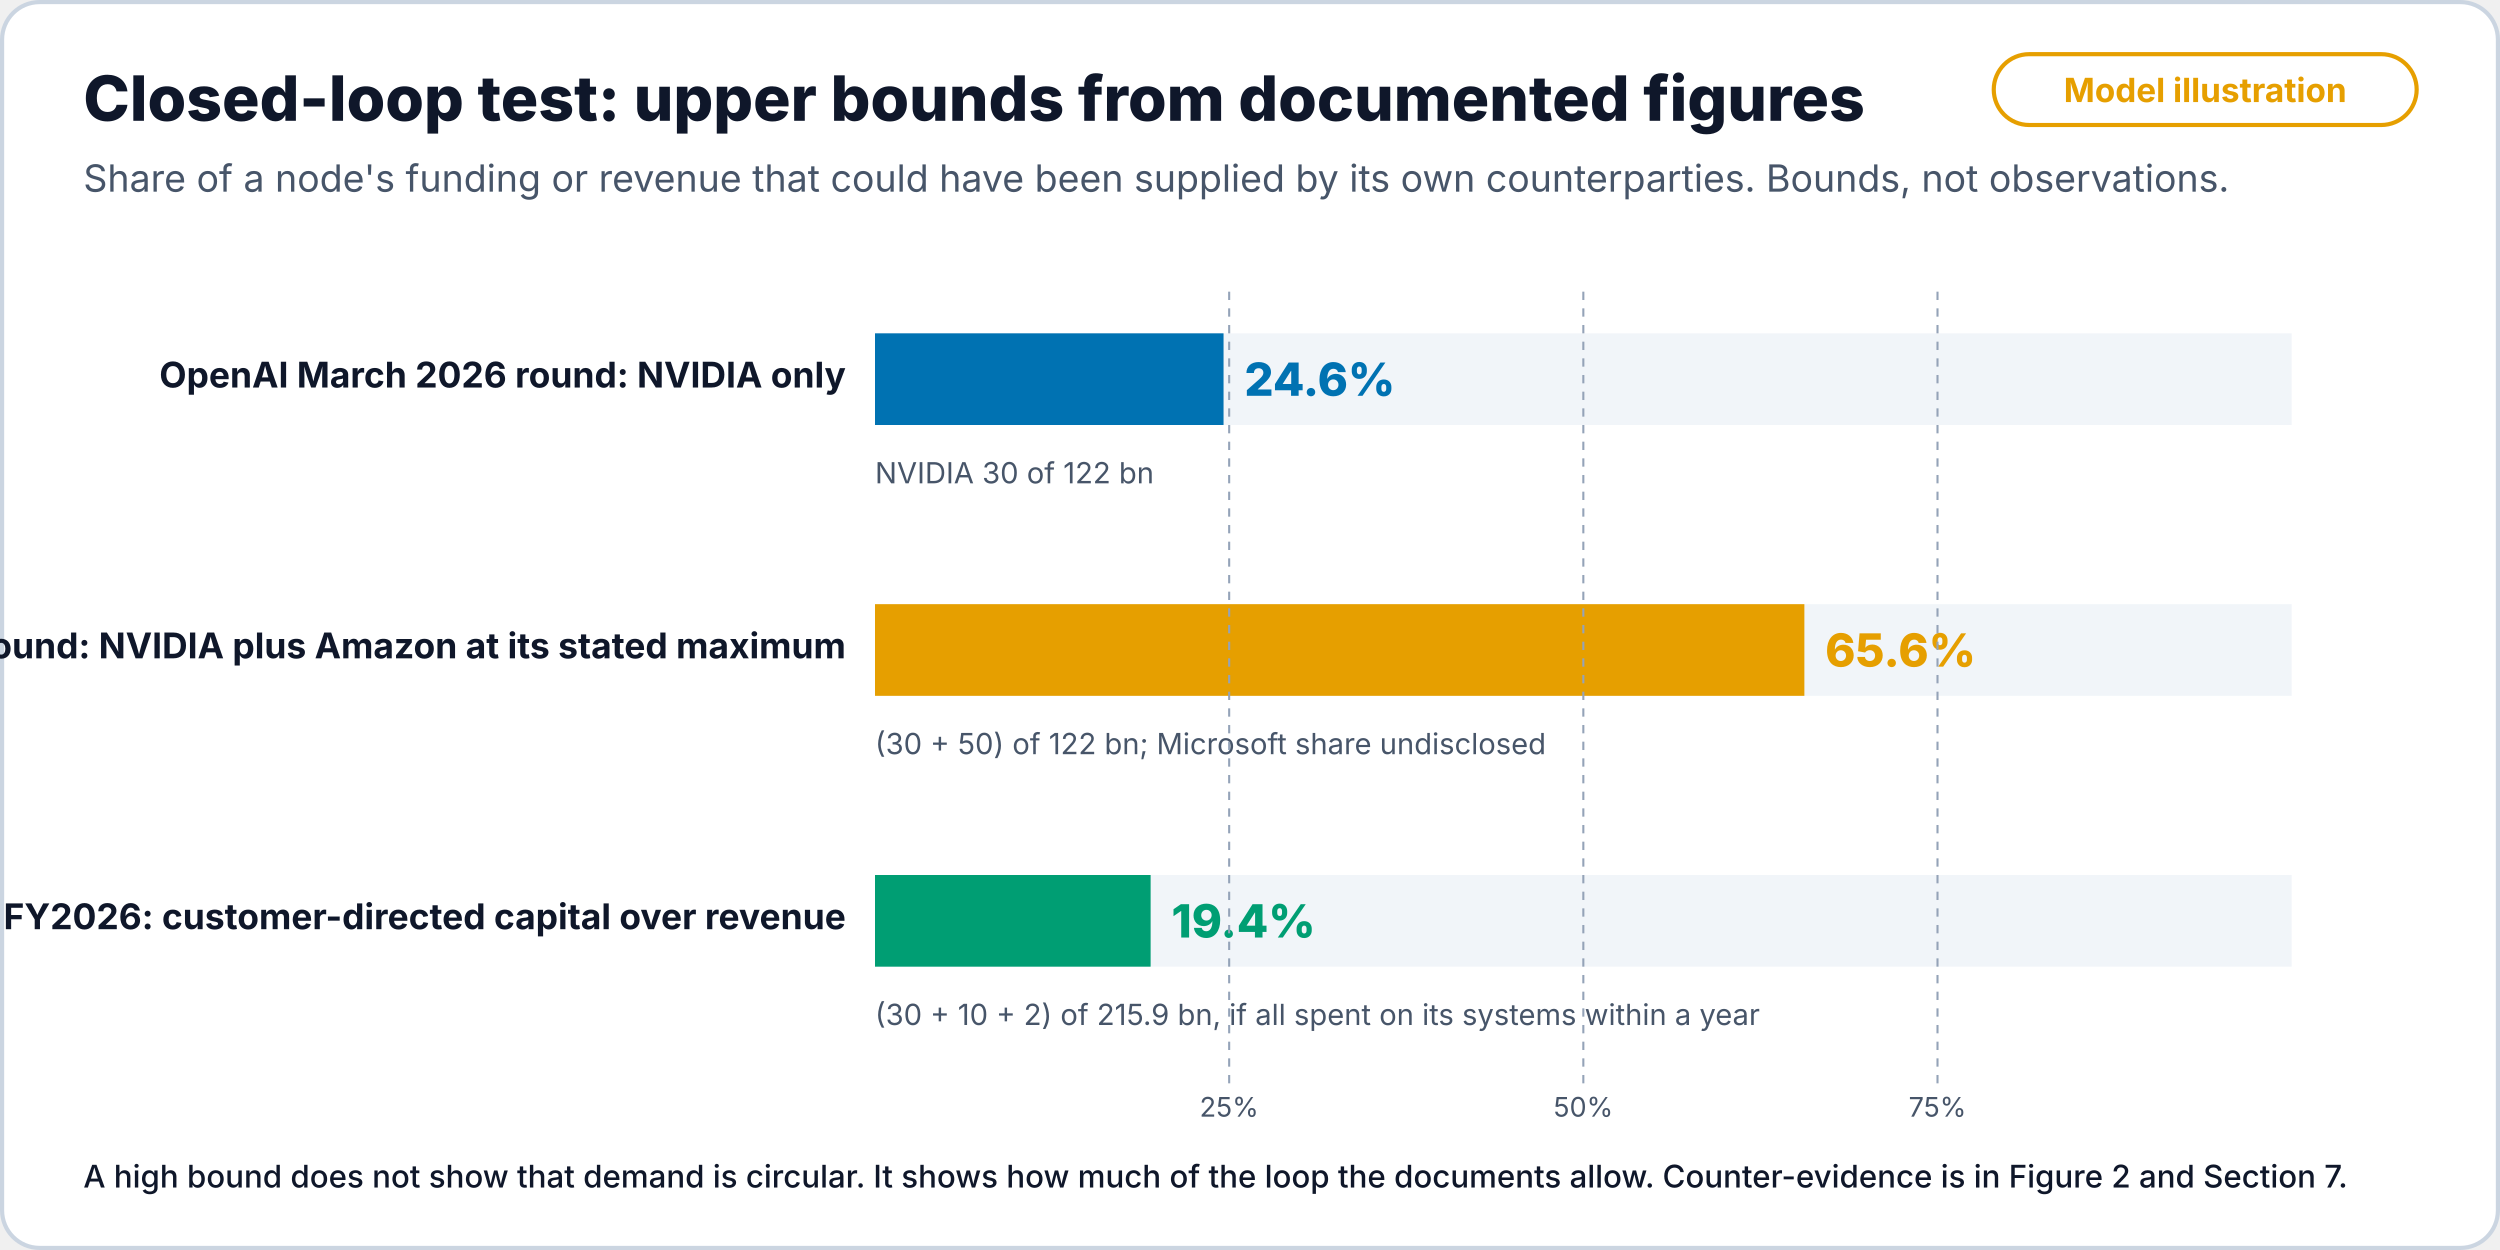
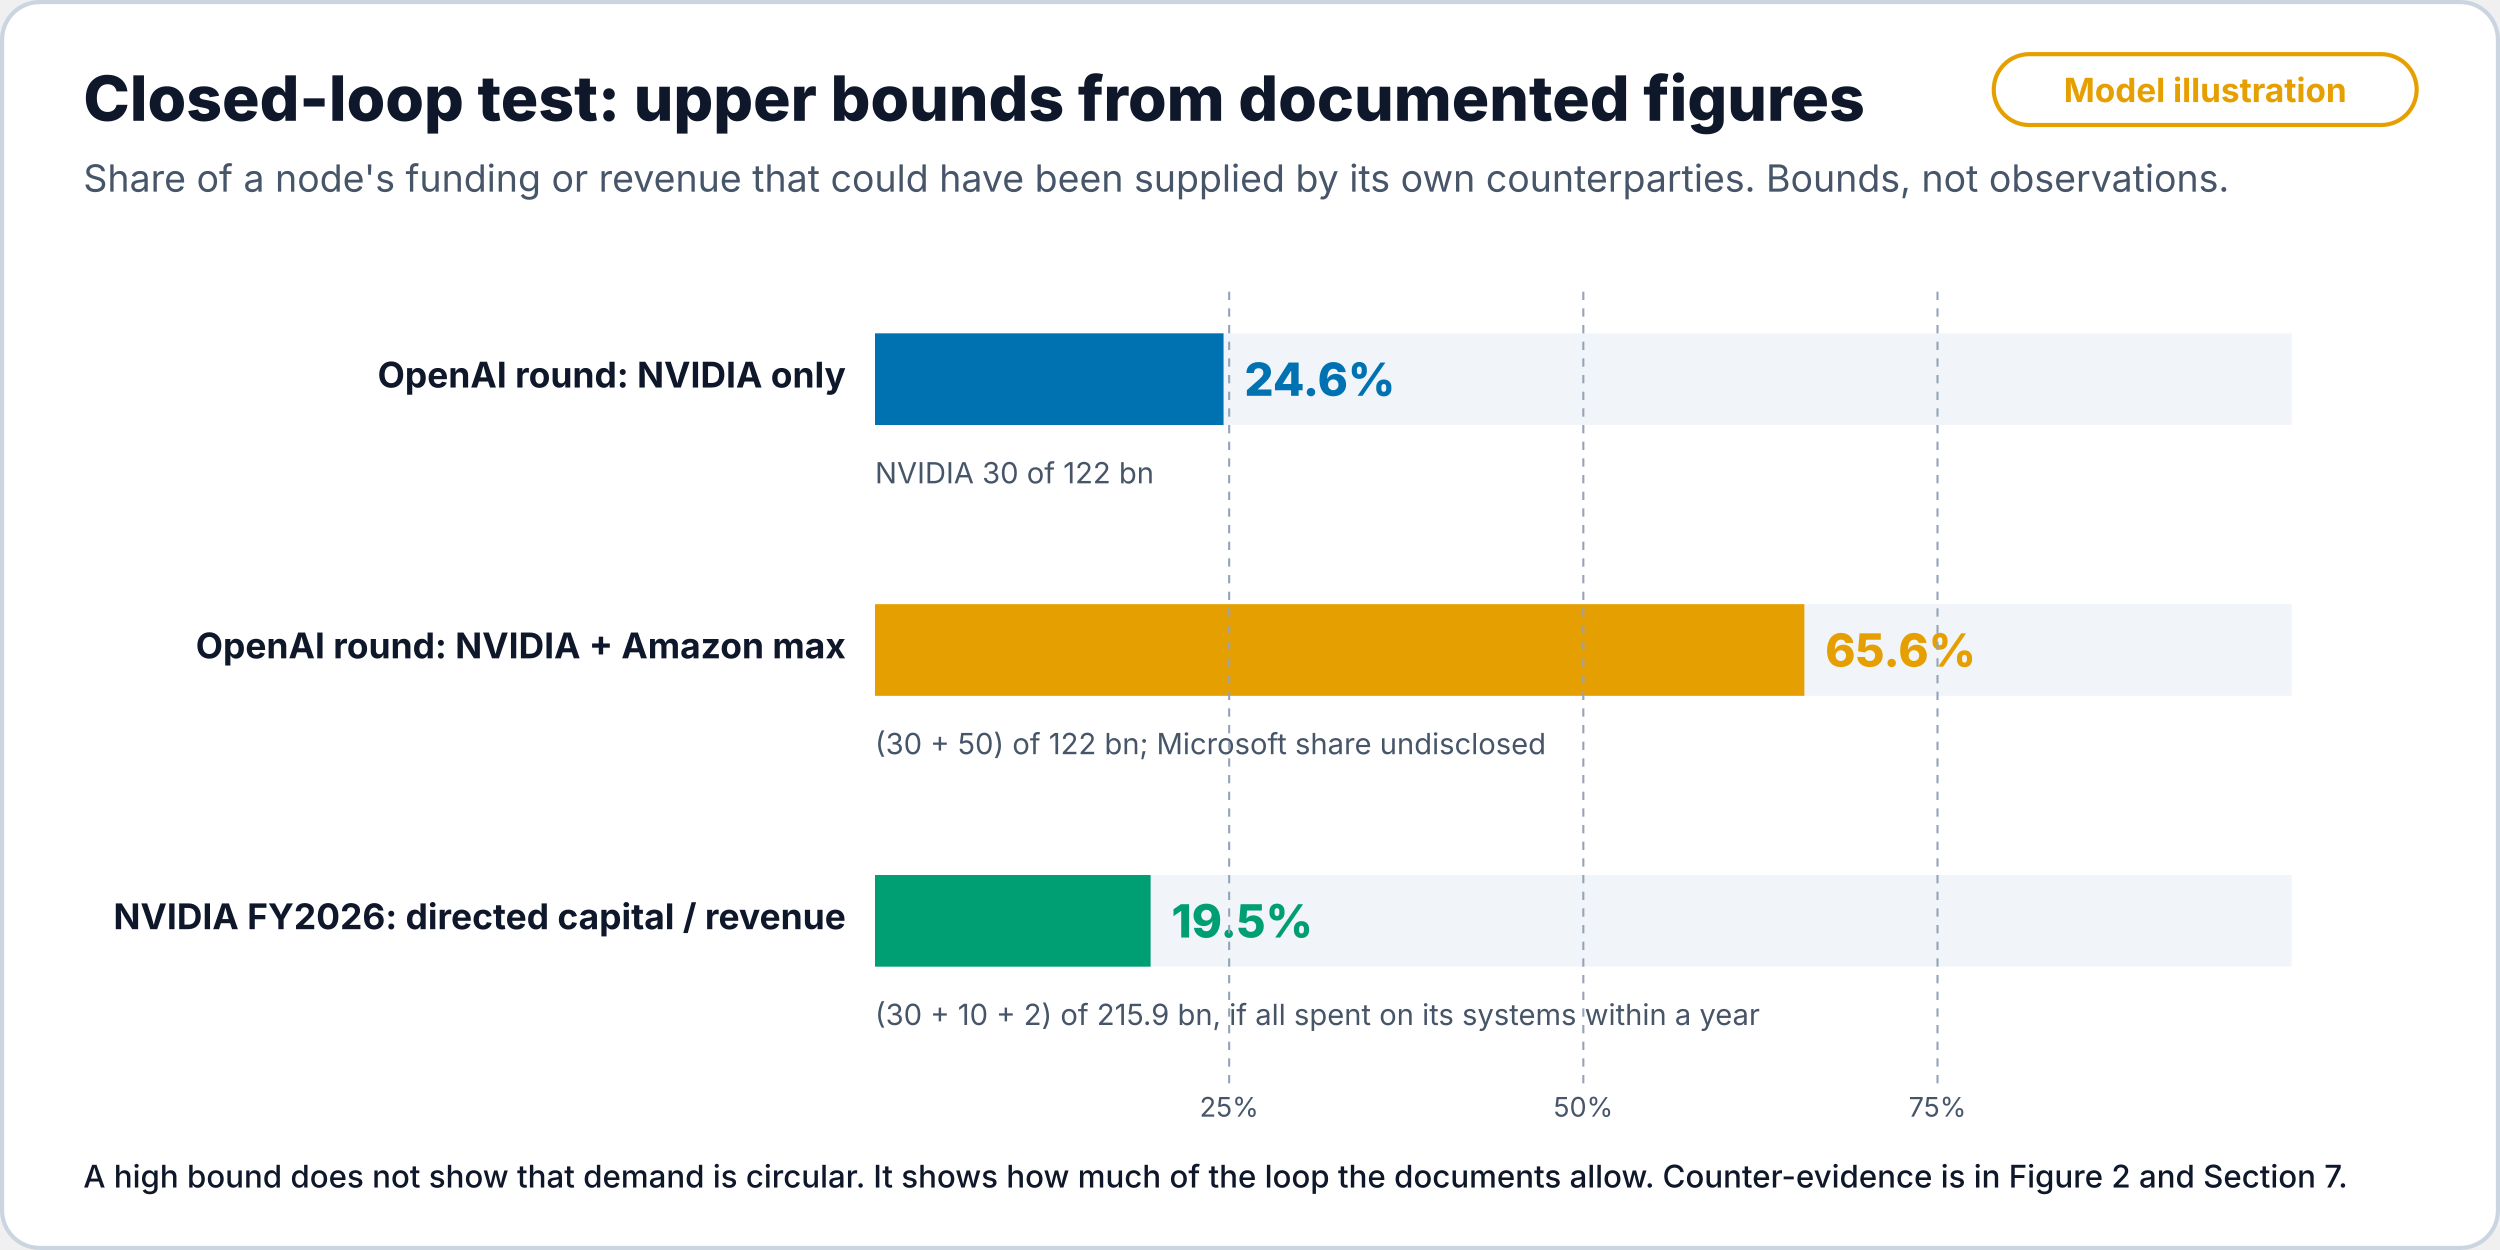
<svg xmlns="http://www.w3.org/2000/svg" width="1200" height="600" viewBox="0 0 1200 600" role="img" aria-labelledby="t d">
  <defs>
    <marker id="ah" viewBox="0 0 10 10" refX="9" refY="5" markerWidth="7" markerHeight="7" orient="auto-start-reverse">
      <path d="M0 0 L10 5 L0 10 z" fill="#0f172a" />
    </marker>
  </defs>
  <rect x="1" y="1" width="1198" height="598" rx="18" fill="#ffffff" stroke="#cbd5e1" stroke-width="2" />
  <text x="40.0" y="58.0" font-family="Inter, 'DejaVu Sans', Helvetica, Arial, sans-serif" font-size="30" font-weight="800" fill="#0f172a" text-anchor="start">Closed-loop test: upper bounds from documented figures</text>
  <text x="40.0" y="92.0" font-family="Inter, 'DejaVu Sans', Helvetica, Arial, sans-serif" font-size="18" font-weight="400" fill="#475569" text-anchor="start">Share of a node's funding or revenue that could have been supplied by its own counterparties. Bounds, not observations.</text>
  <rect x="957.0" y="26" width="203.0" height="34" rx="17" fill="none" stroke="#E69F00" stroke-width="2" />
  <text x="1058.5" y="49.0" font-family="Inter, 'DejaVu Sans', Helvetica, Arial, sans-serif" font-size="16" font-weight="700" fill="#E69F00" text-anchor="middle">Model illustration</text>
-   <text x="406.0" y="186.0" font-family="Inter, 'DejaVu Sans', Helvetica, Arial, sans-serif" font-size="17" font-weight="700" fill="#0f172a" text-anchor="end">OpenAI March 2026 round: NVIDIA only</text>
+   <text x="406.0" y="186.0" font-family="Inter, 'DejaVu Sans', Helvetica, Arial, sans-serif" font-size="17" font-weight="700" fill="#0f172a" text-anchor="end">OpenAI round: NVIDIA only</text>
  <rect x="420.0" y="160.0" width="680.0" height="44.0" rx="0" fill="#f1f5f9" stroke="none" stroke-width="2" opacity="1" />
  <rect x="420.0" y="160.0" width="167.3" height="44.0" rx="0" fill="#0072B2" stroke="none" stroke-width="2" opacity="1" />
  <text x="597.3" y="190.0" font-family="Inter, 'DejaVu Sans', Helvetica, Arial, sans-serif" font-size="22" font-weight="800" fill="#0072B2" text-anchor="start">24.6%</text>
  <text x="420.0" y="232.0" font-family="Inter, 'DejaVu Sans', Helvetica, Arial, sans-serif" font-size="14" font-weight="400" fill="#475569" text-anchor="start">NVIDIA 30 of 122 bn</text>
-   <text x="406.0" y="316.0" font-family="Inter, 'DejaVu Sans', Helvetica, Arial, sans-serif" font-size="17" font-weight="700" fill="#0f172a" text-anchor="end">OpenAI round: NVIDIA plus Amazon at its stated maximum</text>
+   <text x="406.0" y="316.0" font-family="Inter, 'DejaVu Sans', Helvetica, Arial, sans-serif" font-size="17" font-weight="700" fill="#0f172a" text-anchor="end">OpenAI round: NVIDIA + Amazon max</text>
  <rect x="420.0" y="290.0" width="680.0" height="44.0" rx="0" fill="#f1f5f9" stroke="none" stroke-width="2" opacity="1" />
  <rect x="420.0" y="290.0" width="446.1" height="44.0" rx="0" fill="#E69F00" stroke="none" stroke-width="2" opacity="1" />
  <text x="876.1" y="320.0" font-family="Inter, 'DejaVu Sans', Helvetica, Arial, sans-serif" font-size="22" font-weight="800" fill="#E69F00" text-anchor="start">65.6%</text>
  <text x="420.0" y="362.0" font-family="Inter, 'DejaVu Sans', Helvetica, Arial, sans-serif" font-size="14" font-weight="400" fill="#475569" text-anchor="start">(30 + 50) of 122 bn; Microsoft share undisclosed</text>
-   <text x="406.0" y="446.0" font-family="Inter, 'DejaVu Sans', Helvetica, Arial, sans-serif" font-size="17" font-weight="700" fill="#0f172a" text-anchor="end">NVIDIA FY2026: customer-directed capital over revenue</text>
+   <text x="406.0" y="446.0" font-family="Inter, 'DejaVu Sans', Helvetica, Arial, sans-serif" font-size="17" font-weight="700" fill="#0f172a" text-anchor="end">NVIDIA FY2026: directed capital / revenue</text>
  <rect x="420.0" y="420.0" width="680.0" height="44.0" rx="0" fill="#f1f5f9" stroke="none" stroke-width="2" opacity="1" />
  <rect x="420.0" y="420.0" width="132.3" height="44.0" rx="0" fill="#009E73" stroke="none" stroke-width="2" opacity="1" />
-   <text x="562.3" y="450.0" font-family="Inter, 'DejaVu Sans', Helvetica, Arial, sans-serif" font-size="22" font-weight="800" fill="#009E73" text-anchor="start">19.4%</text>
+   <text x="562.3" y="450.0" font-family="Inter, 'DejaVu Sans', Helvetica, Arial, sans-serif" font-size="22" font-weight="800" fill="#009E73" text-anchor="start">19.5%</text>
  <text x="420.0" y="492.0" font-family="Inter, 'DejaVu Sans', Helvetica, Arial, sans-serif" font-size="14" font-weight="400" fill="#475569" text-anchor="start">(30 + 10 + 2) of 215.9 bn, if all spent on its systems within a year</text>
  <line x1="590.0" y1="140.0" x2="590.0" y2="520.0" stroke="#94a3b8" stroke-width="1" stroke-dasharray="4 4" />
  <text x="590.0" y="536.0" font-family="Inter, 'DejaVu Sans', Helvetica, Arial, sans-serif" font-size="13" font-weight="400" fill="#475569" text-anchor="middle">25%</text>
  <line x1="760.0" y1="140.0" x2="760.0" y2="520.0" stroke="#94a3b8" stroke-width="1" stroke-dasharray="4 4" />
  <text x="760.0" y="536.0" font-family="Inter, 'DejaVu Sans', Helvetica, Arial, sans-serif" font-size="13" font-weight="400" fill="#475569" text-anchor="middle">50%</text>
  <line x1="930.0" y1="140.0" x2="930.0" y2="520.0" stroke="#94a3b8" stroke-width="1" stroke-dasharray="4 4" />
  <text x="930.0" y="536.0" font-family="Inter, 'DejaVu Sans', Helvetica, Arial, sans-serif" font-size="13" font-weight="400" fill="#475569" text-anchor="middle">75%</text>
  <text x="40.0" y="570.0" font-family="Inter, 'DejaVu Sans', Helvetica, Arial, sans-serif" font-size="15" font-weight="500" fill="#0f172a" text-anchor="start">A high bound does not show that demand is circular. It shows how much of the loop the documents allow. Counter-evidence is in Figure 2 and Section 7.</text>
</svg>
